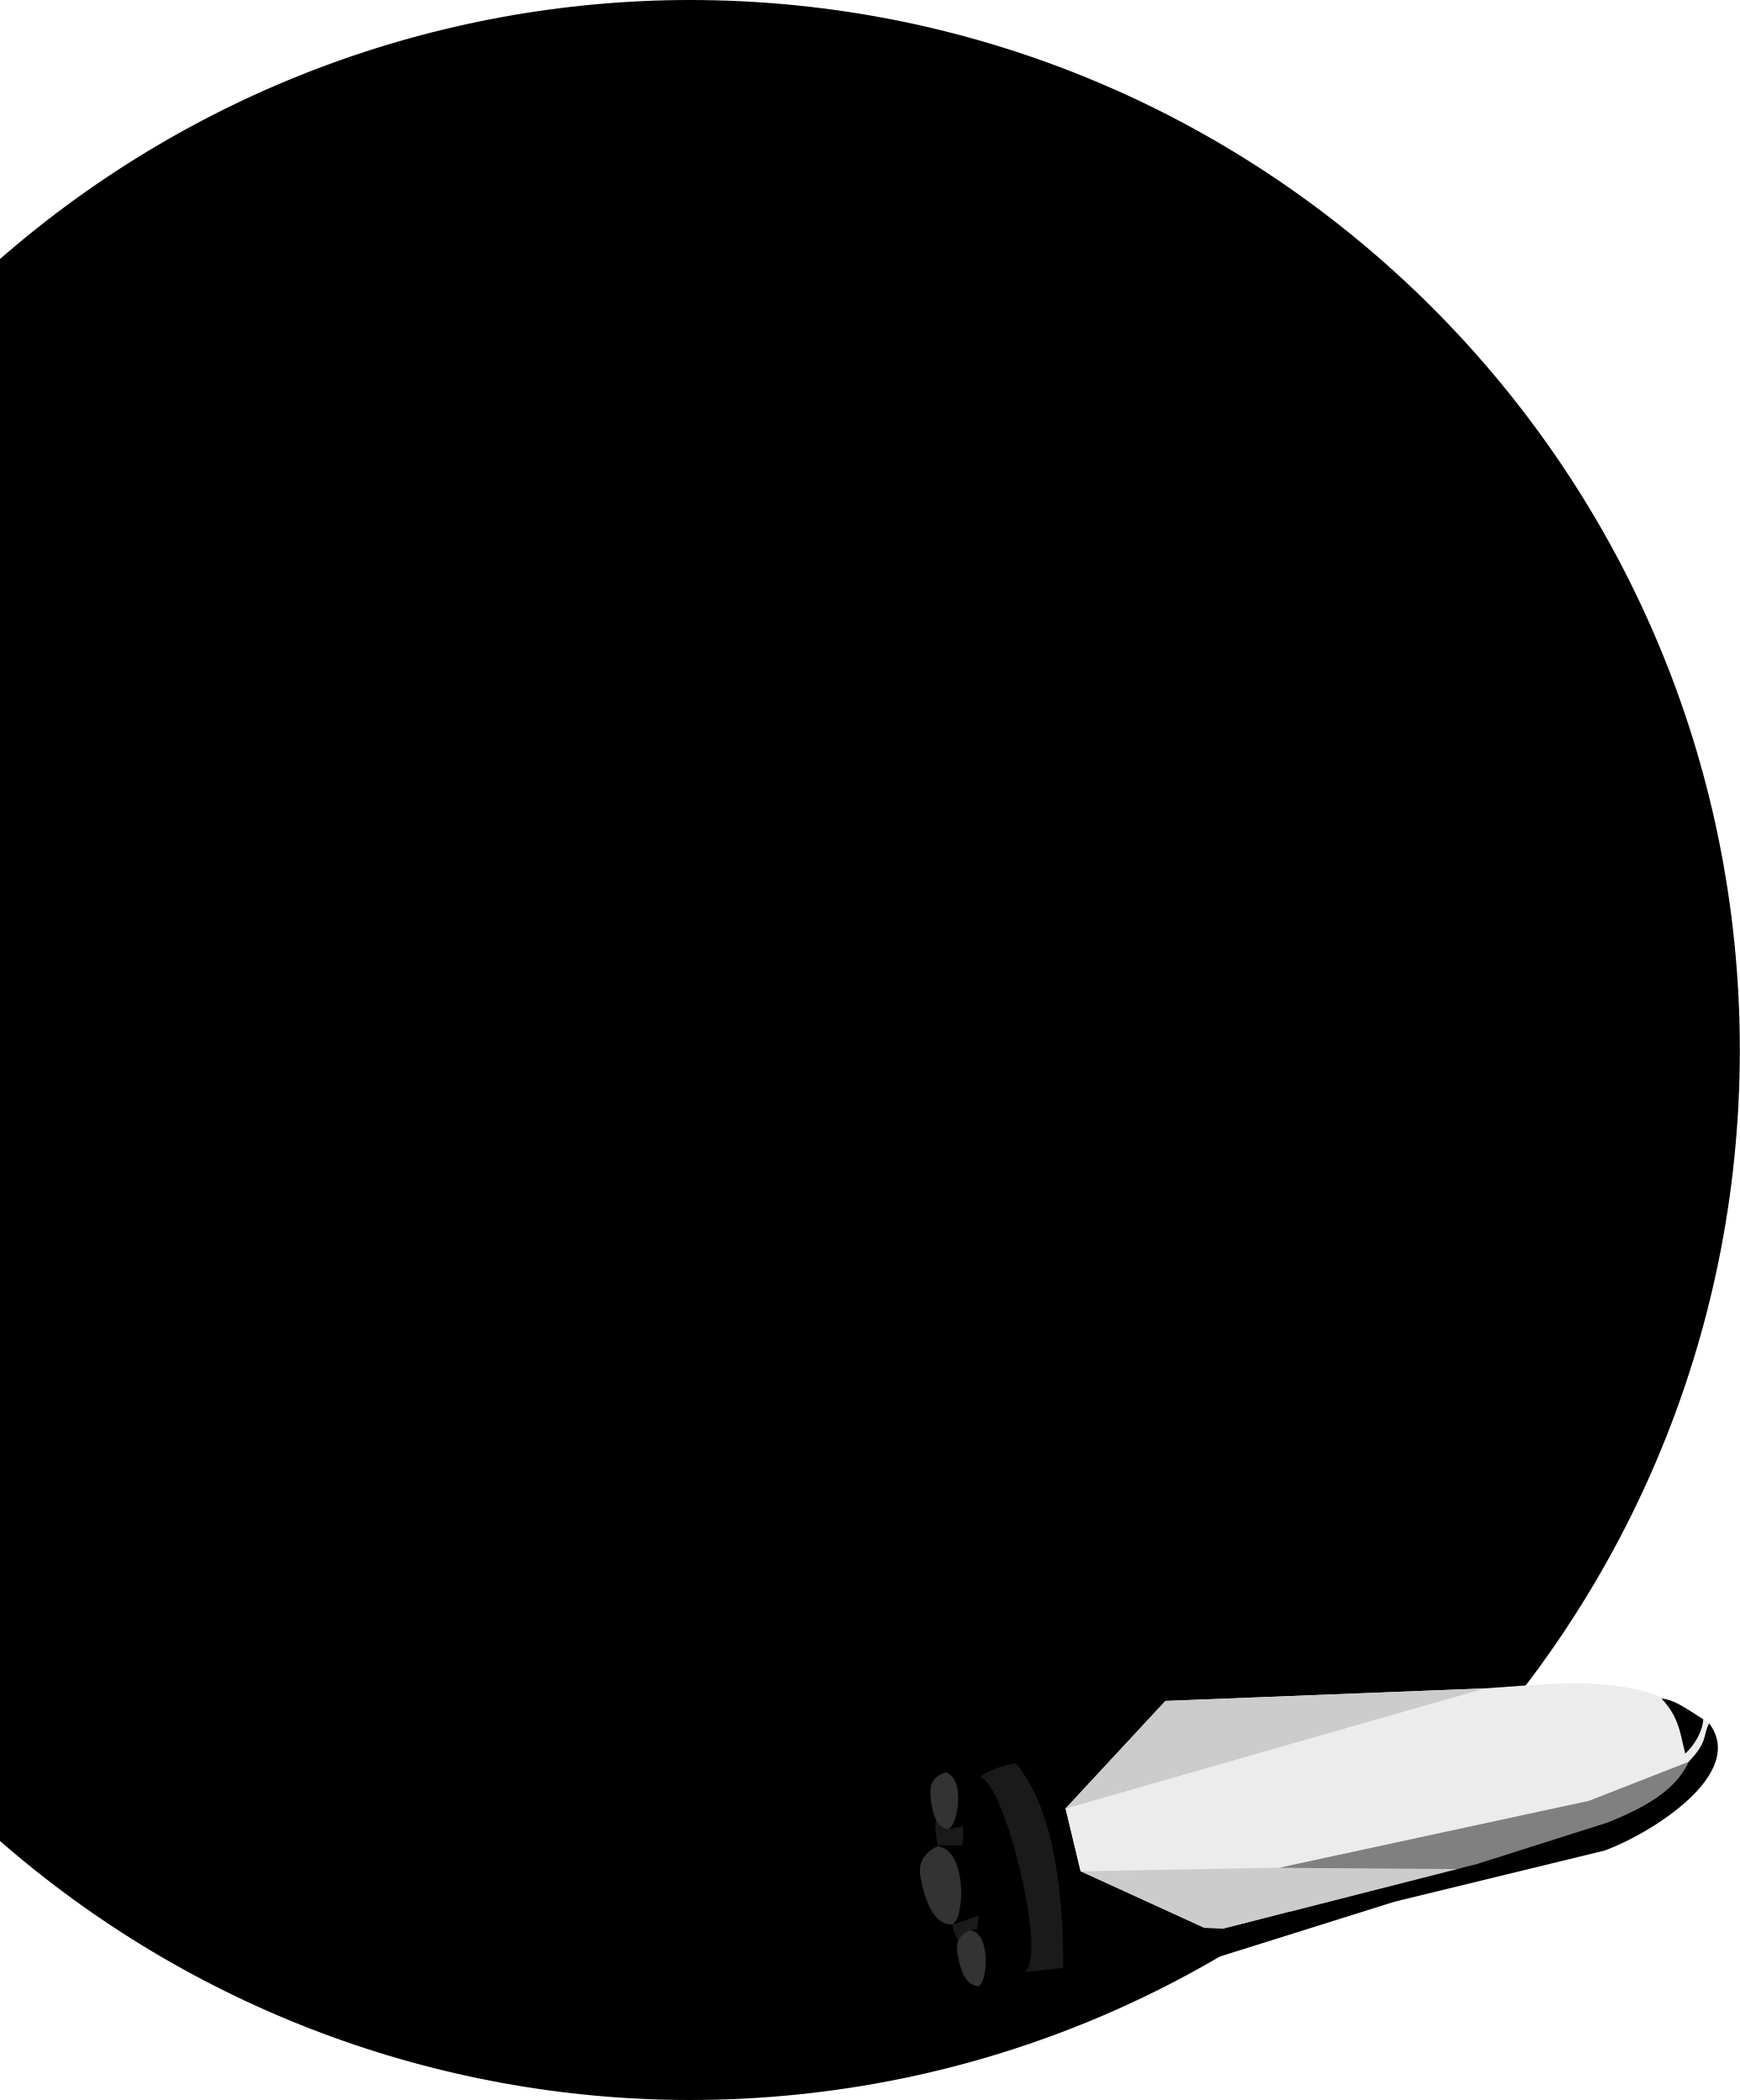
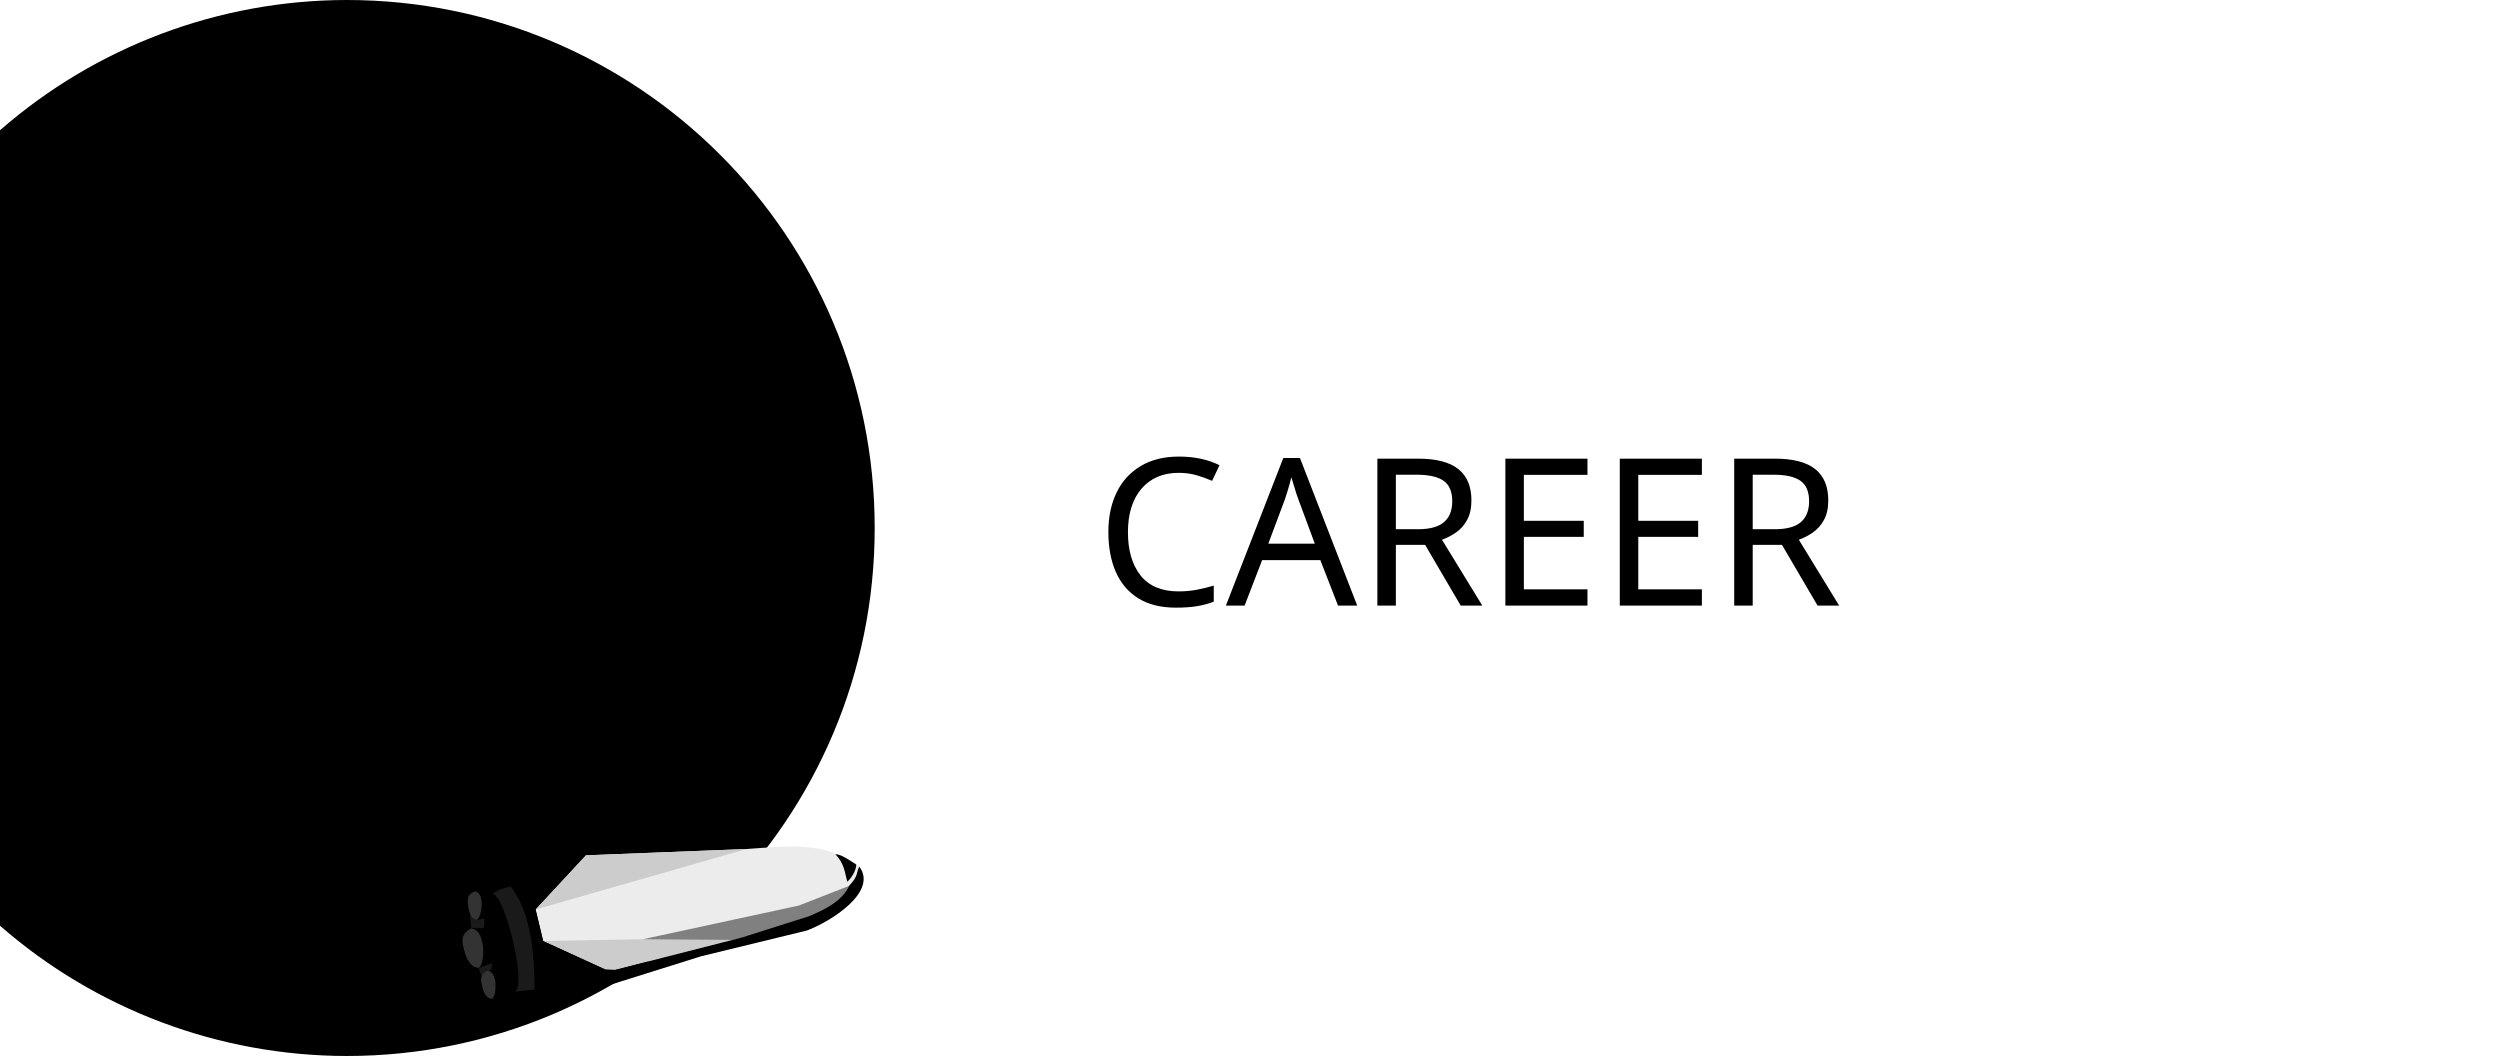
- <svg xmlns="http://www.w3.org/2000/svg" width="238.737mm" height="288.22mm" viewBox="0 0 238.737 288.22" version="1.1" id="svg3788">
+ <svg xmlns="http://www.w3.org/2000/svg" width="682.343mm" height="288.22mm" viewBox="0 0 682.343 288.22" version="1.1" id="svg3788">
  <defs id="defs3785" />
  <g id="layer1" transform="translate(25.70375,-25.7315)">
    <g id="g3731" transform="translate(-26.0657,-1232.815)">
      <path id="path3961" style="fill:#000000;fill-opacity:1;stroke-width:0.179px;-inkscape-stroke:none;stop-color:#000000" d="m 94.989,1258.546 a 144.11,144.11 0 0 0 -94.627,35.55 v 217.119 A 144.11,144.11 0 0 0 94.989,1546.766 144.11,144.11 0 0 0 239.099,1402.657 144.11,144.11 0 0 0 94.989,1258.546 Z" />
      <g id="g3997" transform="matrix(0.1297174,0,0,0.1297174,-56.0955,1404.303)">
        <path style="font-variation-settings:normal;fill:#ececec;fill-opacity:1;stroke:none;stroke-width:1;stroke-linecap:round;stroke-linejoin:miter;stroke-miterlimit:4;stroke-dasharray:none;stroke-dashoffset:0;stroke-opacity:1;stop-color:#000000" d="m 2243.211,699.687 c -36.324,120.615 -167.771,116.086 -267.231,153.637 l -246.52,63.693 -20.28,-0.723 -131.108,-59.965 -15.929,-66.319 105.769,-113.967 338.332,-13.326 c 81.316,-5.155 163.755,-18.753 236.967,36.97 z" id="path3963" />
        <path style="font-variation-settings:normal;fill:#cccccc;fill-opacity:1;stroke:none;stroke-width:4;stroke-linecap:round;stroke-linejoin:miter;stroke-miterlimit:4;stroke-dasharray:none;stroke-dashoffset:0;stroke-opacity:1;stop-color:#000000" d="m 1578.072,856.329 419.9,-7.86 -268.513,68.549 -20.28,-0.723 z" id="path3965" />
        <path style="font-variation-settings:normal;fill:#808080;fill-opacity:1;stroke:none;stroke-width:4;stroke-linecap:round;stroke-linejoin:miter;stroke-miterlimit:4;stroke-dasharray:none;stroke-dashoffset:0;stroke-opacity:1;stop-color:#000000" d="m 1787.993,852.602 328.18,-70.915 105.308,-41.255 c -13.514,32.029 -43.932,49.527 -84.595,64.808 -53.278,16.567 -105.068,39.711 -160.064,48.678 z" id="path3967" />
        <path style="font-variation-settings:normal;vector-effect:none;fill:#1a1a1a;fill-opacity:1;stroke:none;stroke-width:0.864;stroke-linecap:round;stroke-linejoin:miter;stroke-miterlimit:4;stroke-dasharray:none;stroke-dashoffset:0;stroke-opacity:1;-inkscape-stroke:none;stop-color:#000000" d="m 1441.697,787.879 c -18.996,5.908 -17.607,18.135 -16.279,30.311 1.607,14.734 6.515,29.216 18.959,30.035 8.525,0.927 22.157,-51.067 -2.68,-60.346 z" id="path3969" />
        <path style="font-variation-settings:normal;vector-effect:none;fill:#000000;fill-opacity:1;stroke:#000000;stroke-width:0.864;stroke-linecap:round;stroke-linejoin:miter;stroke-miterlimit:4;stroke-dasharray:none;stroke-dashoffset:0;stroke-opacity:1;-inkscape-stroke:none;stop-color:#000000" d="m 1504.152,797.365 c 0,0 -63.876,-9.723 -62.371,-9.232 21.153,6.901 11.908,57.226 2.714,59.789 l 64.968,-13.975 c -1.066,-13.027 -0.777,-27.657 -5.311,-36.582 z" id="path3971" />
        <path style="font-variation-settings:normal;vector-effect:none;fill:#333333;fill-opacity:1;stroke:none;stroke-width:0.864;stroke-linecap:round;stroke-linejoin:miter;stroke-miterlimit:4;stroke-dasharray:none;stroke-dashoffset:0;stroke-opacity:1;-inkscape-stroke:none;stop-color:#000000" d="m 1436.386,751.297 c -18.996,5.908 -17.607,18.135 -16.279,30.311 1.607,14.734 6.515,29.216 18.959,30.035 8.525,0.927 22.157,-51.067 -2.68,-60.346 z" id="path3973" />
        <path style="font-variation-settings:normal;vector-effect:none;fill:#000000;fill-opacity:1;stroke:#000000;stroke-width:0.864;stroke-linecap:round;stroke-linejoin:miter;stroke-miterlimit:4;stroke-dasharray:none;stroke-dashoffset:0;stroke-opacity:1;-inkscape-stroke:none;stop-color:#000000" d="m 1498.841,760.783 c 0,0 -63.876,-9.723 -62.371,-9.232 21.153,6.901 11.908,57.226 2.714,59.789 l 64.968,-13.975 c -1.066,-13.027 -0.777,-27.657 -5.311,-36.582 z" id="path3975" />
        <path style="font-variation-settings:normal;vector-effect:none;fill:#1a1a1a;fill-opacity:1;stroke:none;stroke-width:0.864;stroke-linecap:round;stroke-linejoin:miter;stroke-miterlimit:4;stroke-dasharray:none;stroke-dashoffset:0;stroke-opacity:1;-inkscape-stroke:none;stop-color:#000000" d="m 1457.869,875.372 c -18.996,5.908 -17.607,18.135 -16.279,30.311 1.607,14.734 6.515,29.216 18.959,30.035 8.525,0.927 22.157,-51.067 -2.68,-60.346 z" id="path3977" />
        <path style="font-variation-settings:normal;vector-effect:none;fill:#000000;fill-opacity:1;stroke:#000000;stroke-width:0.864;stroke-linecap:round;stroke-linejoin:miter;stroke-miterlimit:4;stroke-dasharray:none;stroke-dashoffset:0;stroke-opacity:1;-inkscape-stroke:none;stop-color:#000000" d="m 1520.324,884.858 c 0,0 -63.876,-9.723 -62.371,-9.232 21.153,6.901 11.908,57.226 2.714,59.789 l 64.968,-13.975 c -1.066,-13.027 -0.777,-27.657 -5.311,-36.582 z" id="path3979" />
        <path style="font-variation-settings:normal;vector-effect:none;fill:#333333;fill-opacity:1;stroke:none;stroke-width:1.212;stroke-linecap:round;stroke-linejoin:miter;stroke-miterlimit:4;stroke-dasharray:none;stroke-dashoffset:0;stroke-opacity:1;-inkscape-stroke:none;stop-color:#000000" d="m 1428.361,829.114 c -25.269,11.853 -20.996,28.581 -16.815,45.249 5.058,20.17 14.656,39.357 32.109,38.111 12.027,-0.346 21.007,-75.225 -15.293,-83.36 z" id="path3981" />
        <path style="font-variation-settings:normal;vector-effect:none;fill:#000000;fill-opacity:1;stroke:#000000;stroke-width:1.212;stroke-linecap:round;stroke-linejoin:miter;stroke-miterlimit:4;stroke-dasharray:none;stroke-dashoffset:0;stroke-opacity:1;-inkscape-stroke:none;stop-color:#000000" d="m 1516.985,830.325 c 0,0 -90.645,-1.269 -88.459,-0.875 30.723,5.536 27.521,77.255 15.234,82.58 L 1531.38,880.152 c -3.979,-17.902 -6.382,-38.291 -14.395,-49.827 z" id="path3983" />
        <path style="font-variation-settings:normal;vector-effect:none;fill:#333333;fill-opacity:1;stroke:none;stroke-width:0.864;stroke-linecap:round;stroke-linejoin:miter;stroke-miterlimit:4;stroke-dasharray:none;stroke-dashoffset:0;stroke-opacity:1;-inkscape-stroke:none;stop-color:#000000" d="m 1462.555,918.037 c -18.335,7.717 -15.771,19.752 -13.272,31.743 3.024,14.51 9.309,28.449 21.774,28.062 8.575,0.099 17.116,-52.97 -8.502,-59.804 z" id="path3985" />
        <path style="font-variation-settings:normal;vector-effect:none;fill:#000000;fill-opacity:1;stroke:#000000;stroke-width:0.864;stroke-linecap:round;stroke-linejoin:miter;stroke-miterlimit:4;stroke-dasharray:none;stroke-dashoffset:0;stroke-opacity:1;-inkscape-stroke:none;stop-color:#000000" d="m 1525.635,921.44 c 0,0 -64.517,-3.502 -62.972,-3.159 21.721,4.823 17.385,55.807 8.482,59.246 l 63.313,-20.191 c -2.32,-12.863 -3.447,-27.452 -8.823,-35.897 z" id="path3987" />
        <path style="font-variation-settings:normal;vector-effect:none;fill:#1a1a1a;fill-opacity:1;stroke:none;stroke-width:1;stroke-linecap:round;stroke-linejoin:miter;stroke-miterlimit:4;stroke-dasharray:none;stroke-dashoffset:0;stroke-opacity:1;-inkscape-stroke:none;stop-color:#000000" d="m 1471.825,756.528 c 27.006,6.363 71.536,191.693 47.363,206.389 l 40.814,-4.282 c 28.22,-8.868 -6.877,-166.482 -49.848,-216.642 -18.316,2.902 -28.435,8.056 -38.33,14.534 z" id="path3989" />
        <path style="font-variation-settings:normal;vector-effect:none;fill:#000000;fill-opacity:1;stroke:none;stroke-width:1;stroke-linecap:round;stroke-linejoin:miter;stroke-miterlimit:4;stroke-dasharray:none;stroke-dashoffset:0;stroke-opacity:1;-inkscape-stroke:none;stop-color:#000000" d="m 2243.211,699.687 c 40.117,53.117 -60.286,115.888 -110.039,134.517 l -222.72,54.224 -214.938,67.475 -135.511,2.733 c -0.071,-95.237 -13.52,-171.859 -49.848,-216.642 l 120.484,-64.832 37.273,-1.119 -105.769,113.967 15.929,66.319 131.108,59.965 20.28,0.723 268.513,-68.549 138.071,-43.822 c 37.822,-15.38 71.692,-33.31 85.436,-64.215 20.706,-21.395 14.947,-27.978 21.731,-40.745 z" id="path3991" />
        <path style="font-variation-settings:normal;vector-effect:none;fill:#000000;fill-opacity:1;stroke:none;stroke-width:1;stroke-linecap:round;stroke-linejoin:miter;stroke-miterlimit:4;stroke-dasharray:none;stroke-dashoffset:0;stroke-opacity:1;-inkscape-stroke:none;stop-color:#000000" d="m 2192.962,673.703 c 18.913,20.118 19.507,37.036 24.979,58.007 11.747,-10.611 19.036,-26.732 18.962,-36.281 -15.267,-9.553 -31.166,-21.467 -43.941,-21.727 z" id="path3993" />
        <path style="font-variation-settings:normal;vector-effect:none;fill:#cccccc;fill-opacity:1;stroke:none;stroke-width:1;stroke-linecap:round;stroke-linejoin:miter;stroke-miterlimit:4;stroke-dasharray:none;stroke-dashoffset:0;stroke-opacity:1;-inkscape-stroke:none;stop-color:#000000" d="m 1562.143,790.01 443.845,-127.279 -338.076,13.312 z" id="path3995" />
      </g>
    </g>
+     <text xml:space="preserve" style="font-style:normal;font-weight:normal;font-size:56.17px;line-height:1.25;font-family:sans-serif;fill:#000000;fill-opacity:1;stroke:none;stroke-width:1.404" x="550.137" y="191.017" id="text587">
+       <tspan style="font-style:normal;font-variant:normal;font-weight:normal;font-stretch:normal;font-family:'Ariata Stencil';-inkscape-font-specification:'Ariata Stencil';text-align:end;text-anchor:end;stroke-width:1.404" x="550.137" y="191.017" id="tspan4003">CAREER</tspan>
+     </text>
  </g>
</svg>
